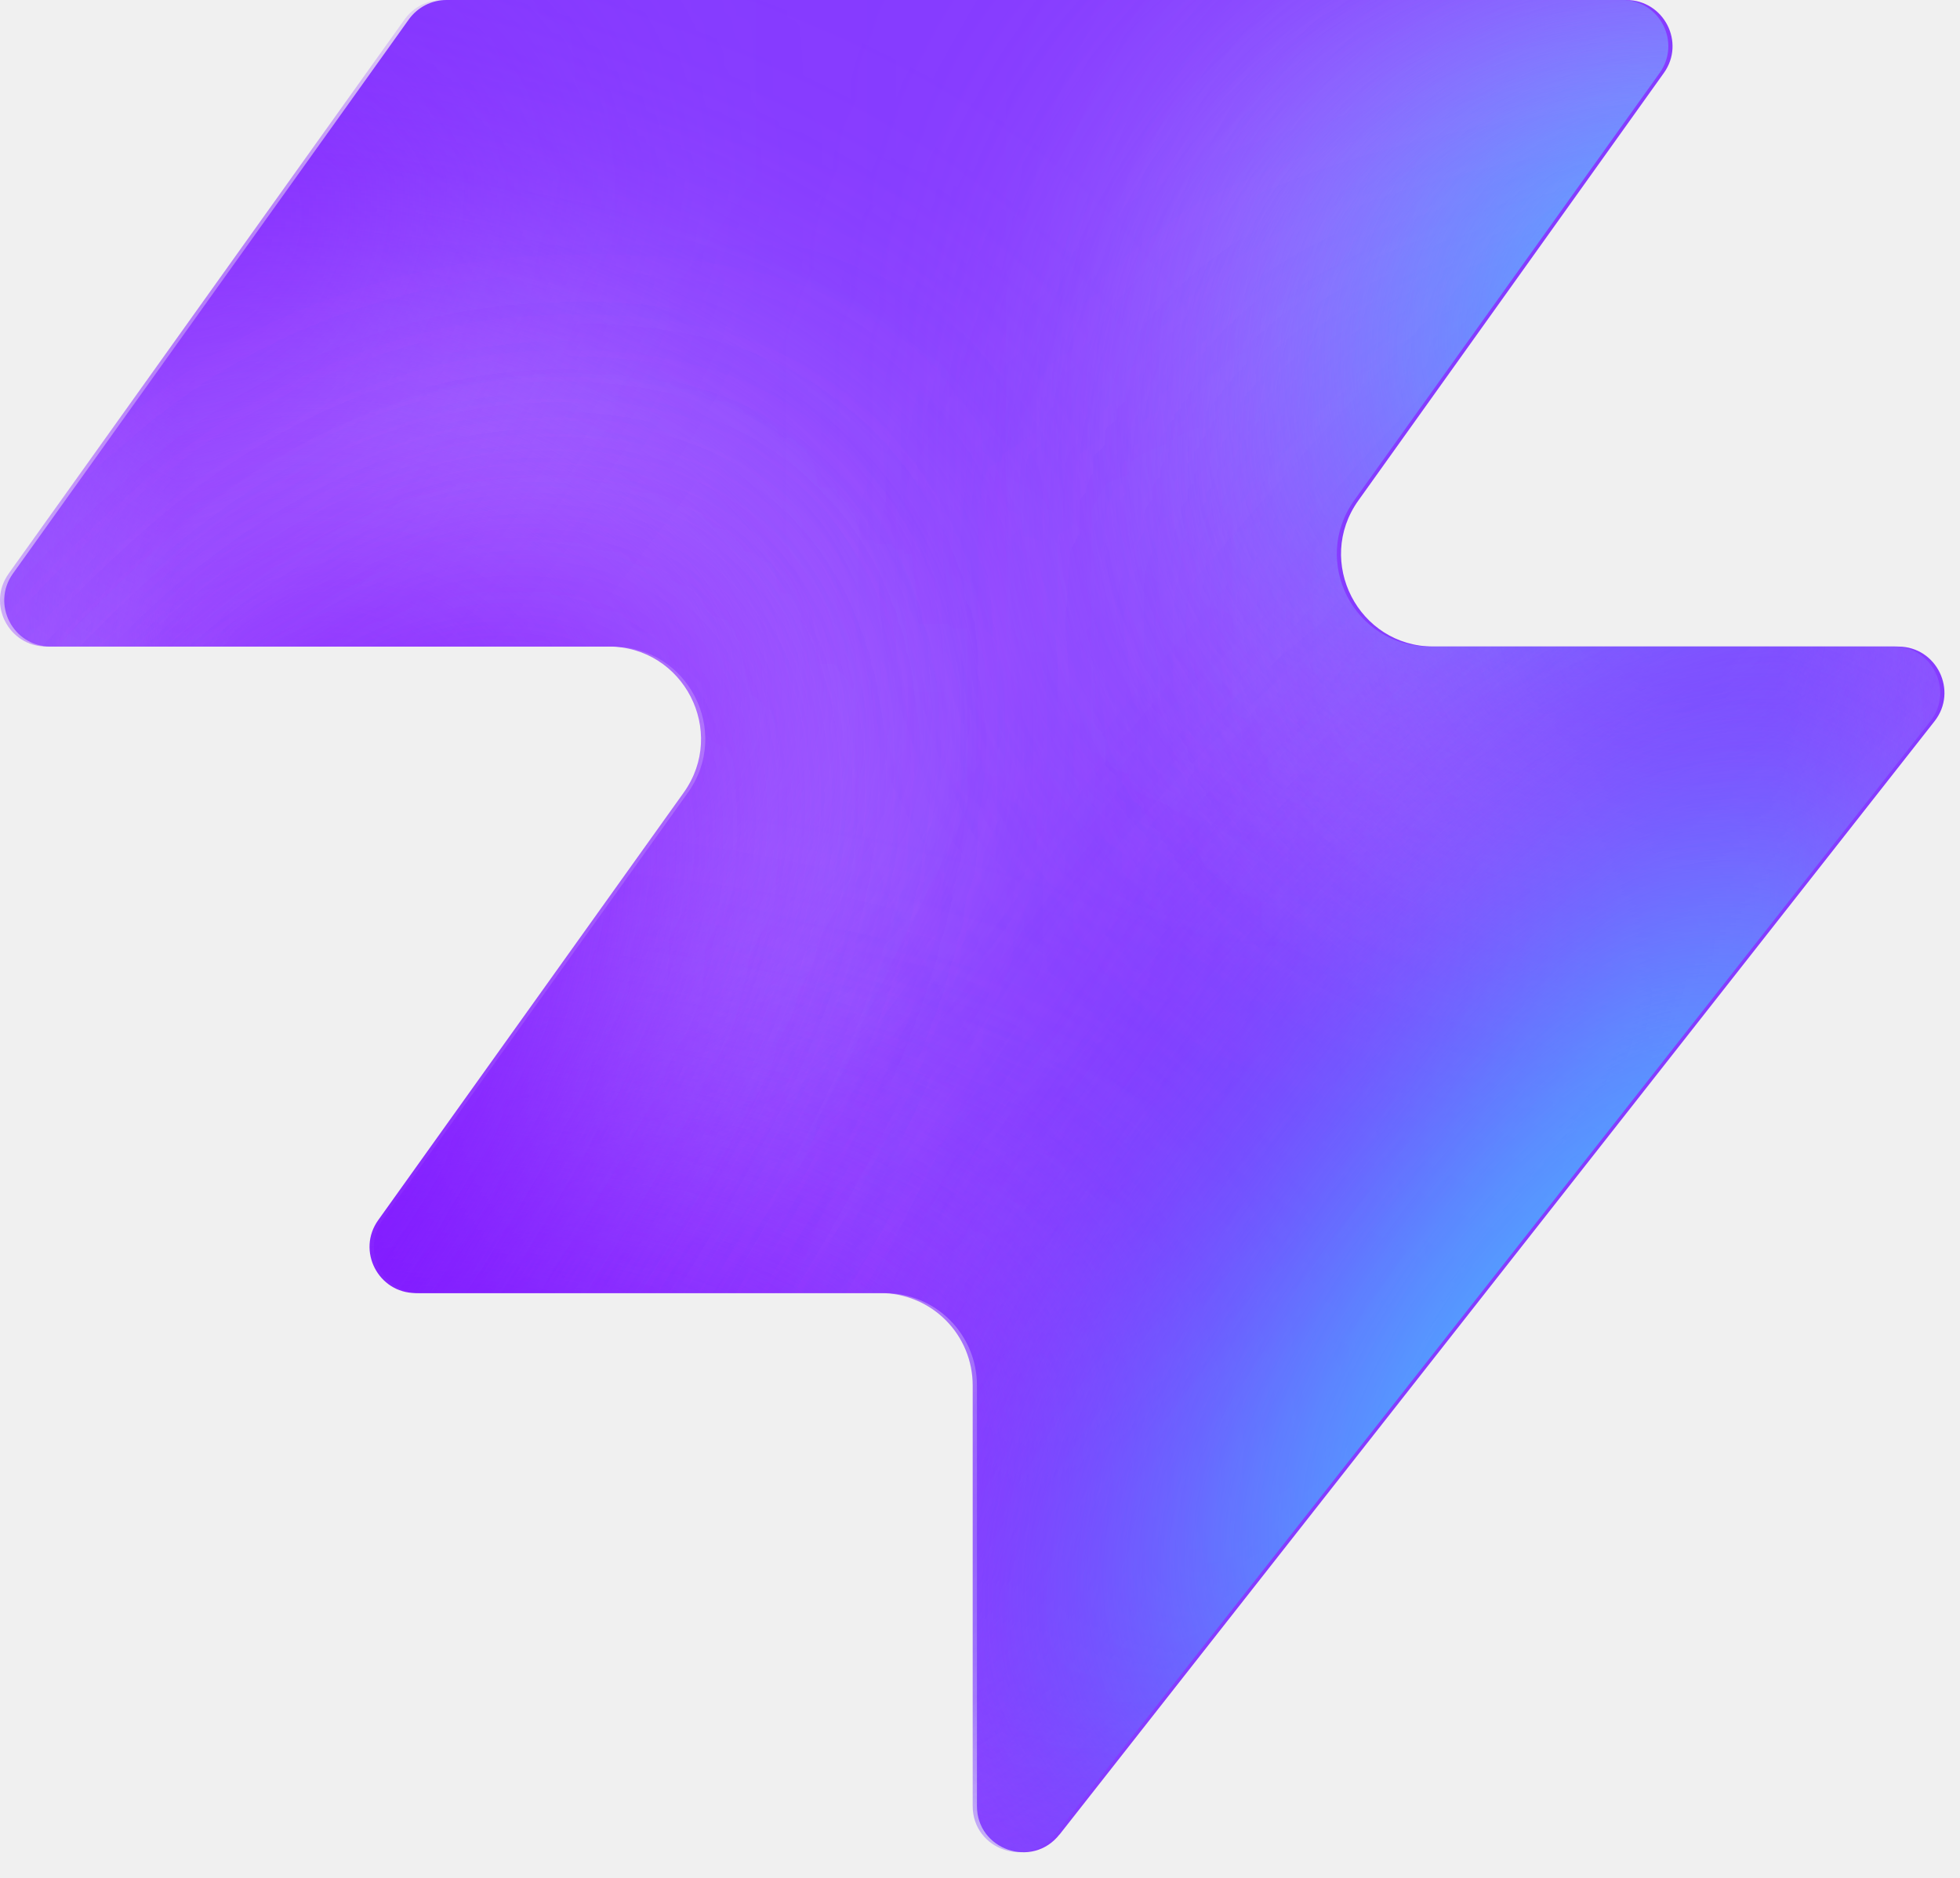
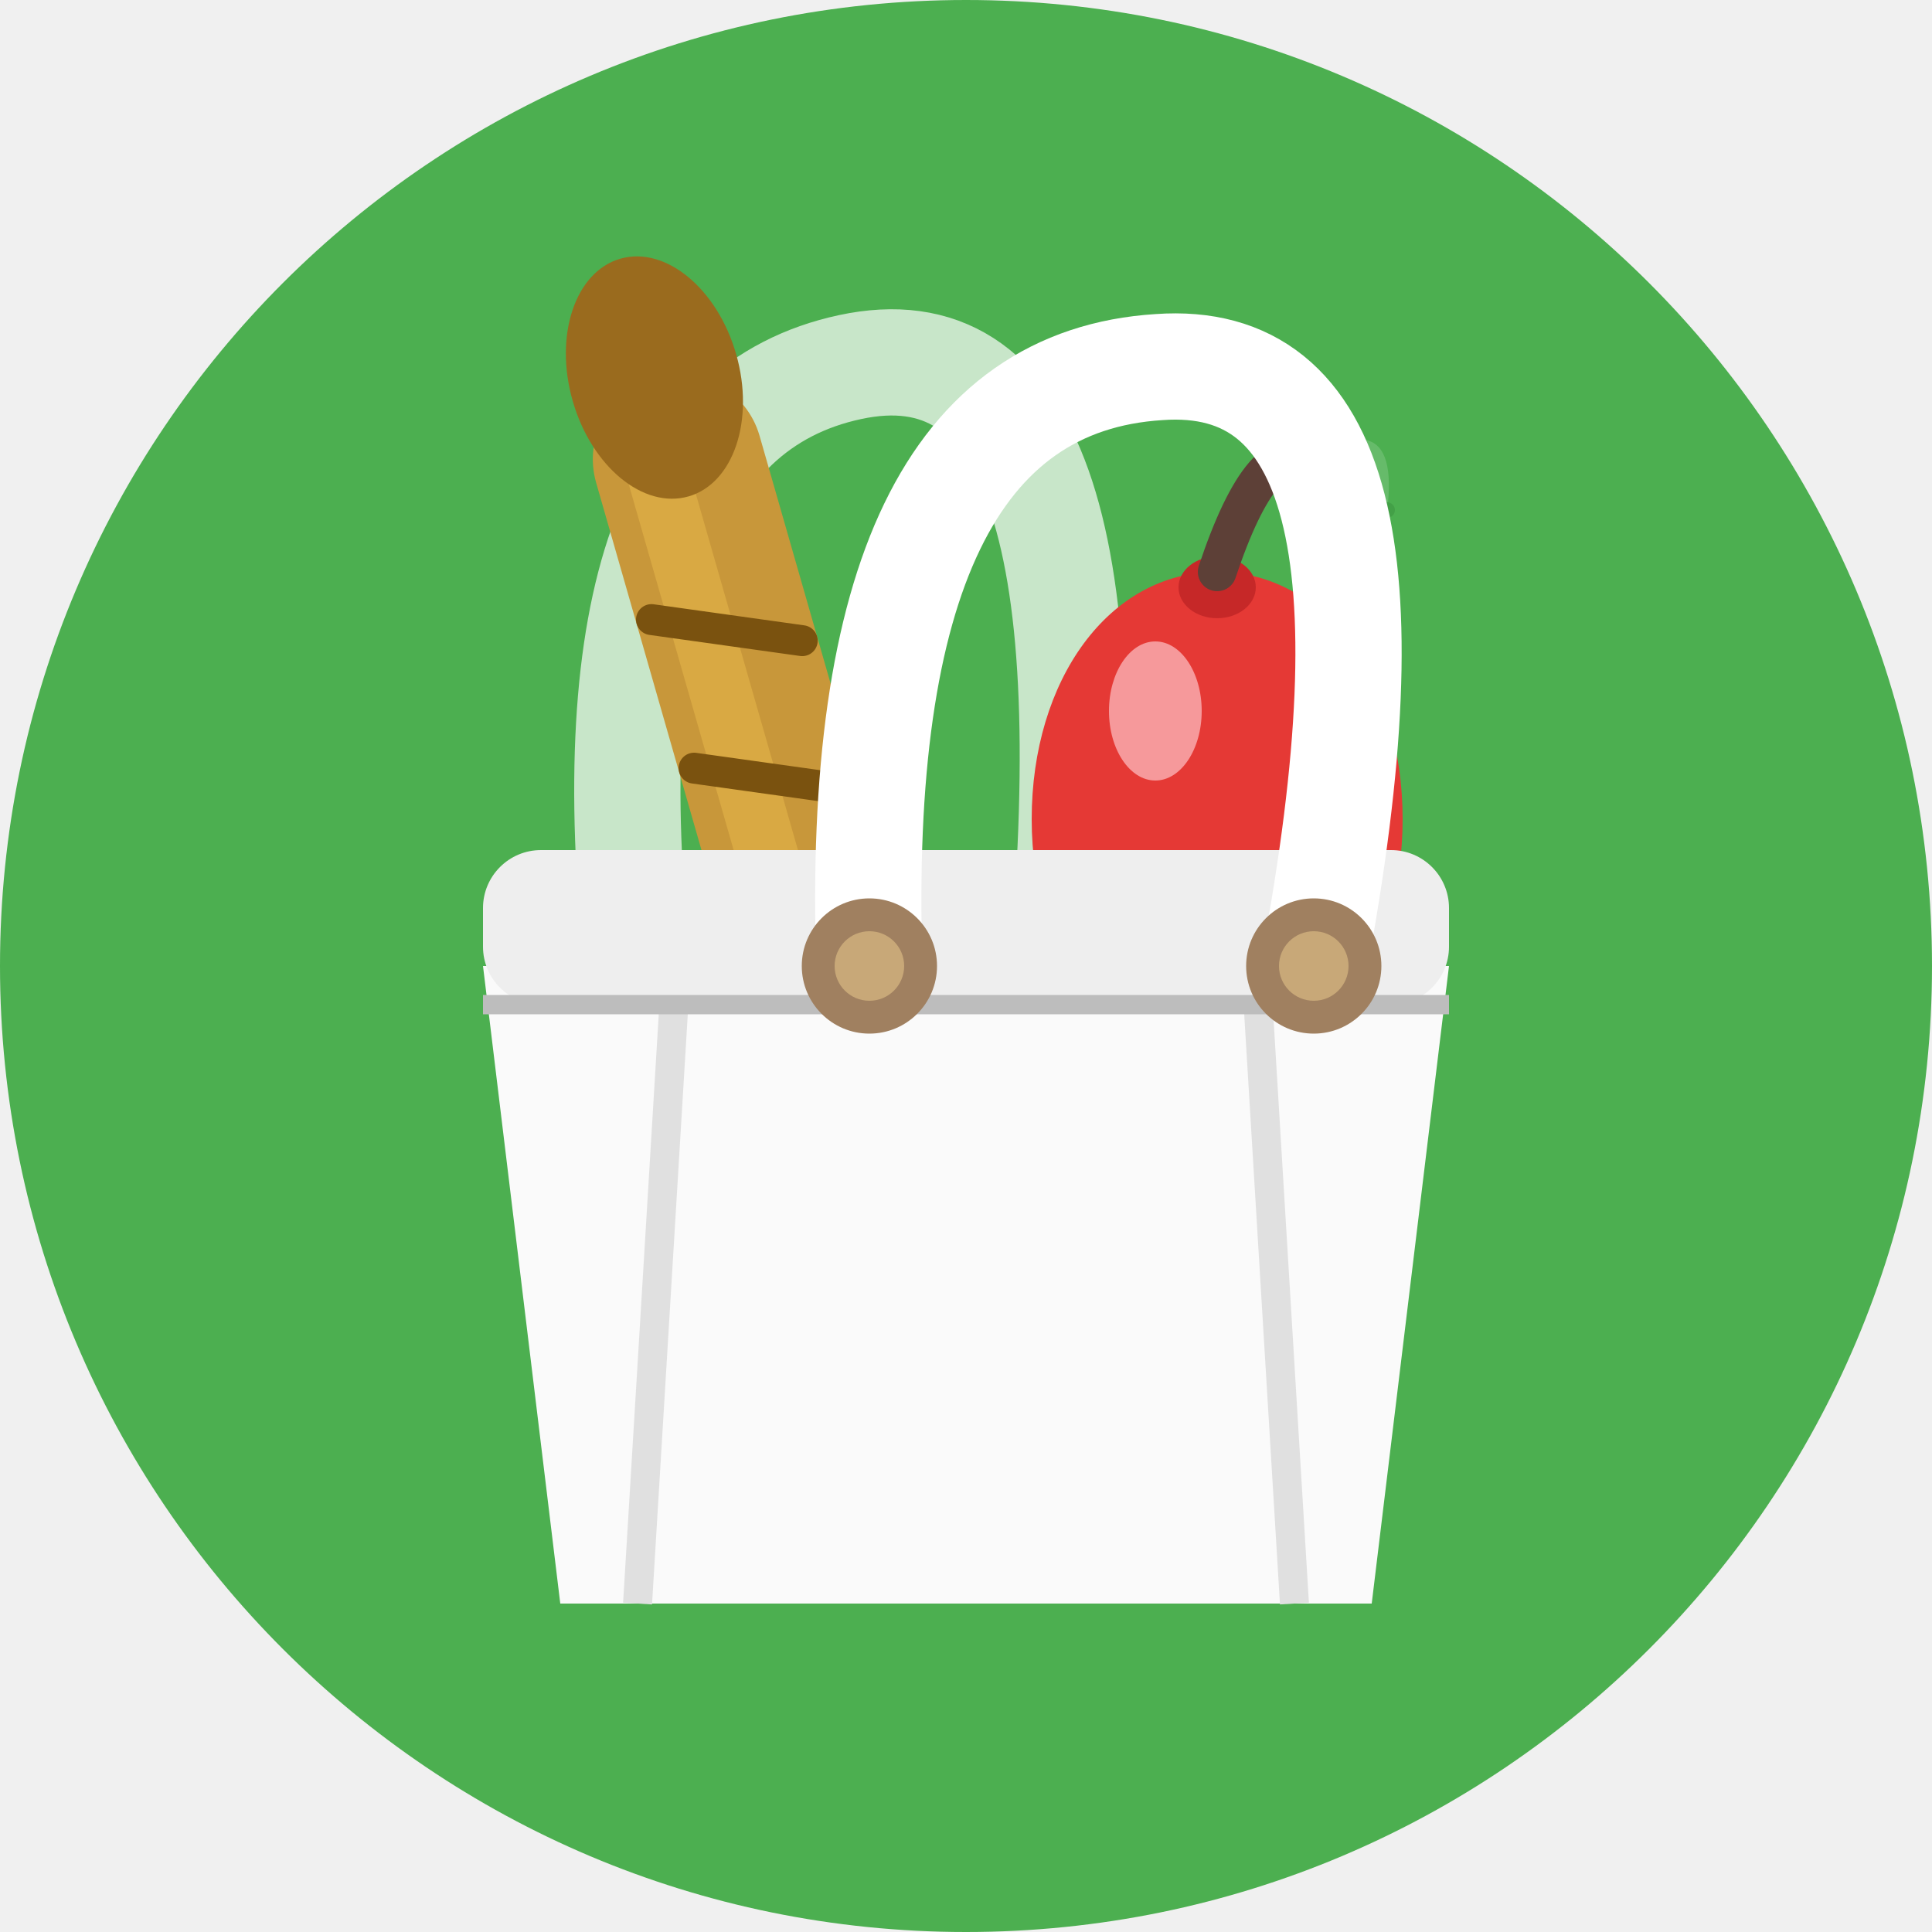
- <svg xmlns="http://www.w3.org/2000/svg" width="48" height="46" fill="none" viewBox="0 0 48 46">
-   <path fill="#863bff" d="M25.946 44.938c-.664.845-2.021.375-2.021-.698V33.937a2.26 2.26 0 0 0-2.262-2.262H10.287c-.92 0-1.456-1.04-.92-1.788l7.48-10.471c1.07-1.497 0-3.578-1.842-3.578H1.237c-.92 0-1.456-1.04-.92-1.788L10.013.474c.214-.297.556-.474.92-.474h28.894c.92 0 1.456 1.04.92 1.788l-7.48 10.471c-1.07 1.498 0 3.579 1.842 3.579h11.377c.943 0 1.473 1.088.89 1.83L25.947 44.94z" style="fill:#863bff;fill:color(display-p3 .525 .23 1);fill-opacity:1" />
-   <mask id="a" width="48" height="46" x="0" y="0" maskUnits="userSpaceOnUse" style="mask-type:alpha">
-     <path fill="#000" d="M25.842 44.938c-.664.844-2.021.375-2.021-.698V33.937a2.26 2.26 0 0 0-2.262-2.262H10.183c-.92 0-1.456-1.04-.92-1.788l7.48-10.471c1.07-1.498 0-3.579-1.842-3.579H1.133c-.92 0-1.456-1.04-.92-1.787L9.91.473c.214-.297.556-.474.92-.474h28.894c.92 0 1.456 1.04.92 1.788l-7.48 10.471c-1.07 1.498 0 3.578 1.842 3.578h11.377c.943 0 1.473 1.088.89 1.832L25.843 44.94z" style="fill:#000;fill-opacity:1" />
-   </mask>
-   <g mask="url(#a)">
-     <g filter="url(#b)">
-       <ellipse cx="5.508" cy="14.704" fill="#ede6ff" rx="5.508" ry="14.704" style="fill:#ede6ff;fill:color(display-p3 .927 .903 1);fill-opacity:1" transform="matrix(.00324 1 1 -.00324 -4.47 31.516)" />
-     </g>
-     <g filter="url(#c)">
-       <ellipse cx="10.399" cy="29.851" fill="#ede6ff" rx="10.399" ry="29.851" style="fill:#ede6ff;fill:color(display-p3 .927 .903 1);fill-opacity:1" transform="matrix(.00324 1 1 -.00324 -39.328 7.883)" />
-     </g>
-     <g filter="url(#d)">
-       <ellipse cx="5.508" cy="30.487" fill="#7e14ff" rx="5.508" ry="30.487" style="fill:#7e14ff;fill:color(display-p3 .492 .077 1);fill-opacity:1" transform="rotate(89.814 -25.913 -14.639)scale(1 -1)" />
-     </g>
-     <g filter="url(#e)">
-       <ellipse cx="5.508" cy="30.599" fill="#7e14ff" rx="5.508" ry="30.599" style="fill:#7e14ff;fill:color(display-p3 .492 .077 1);fill-opacity:1" transform="rotate(89.814 -32.644 -3.334)scale(1 -1)" />
-     </g>
-     <g filter="url(#f)">
-       <ellipse cx="5.508" cy="30.599" fill="#7e14ff" rx="5.508" ry="30.599" style="fill:#7e14ff;fill:color(display-p3 .492 .077 1);fill-opacity:1" transform="matrix(.00324 1 1 -.00324 -34.34 30.47)" />
-     </g>
-     <g filter="url(#g)">
-       <ellipse cx="14.072" cy="22.078" fill="#ede6ff" rx="14.072" ry="22.078" style="fill:#ede6ff;fill:color(display-p3 .927 .903 1);fill-opacity:1" transform="rotate(93.35 24.506 48.493)scale(-1 1)" />
-     </g>
-     <g filter="url(#h)">
-       <ellipse cx="3.47" cy="21.501" fill="#7e14ff" rx="3.47" ry="21.501" style="fill:#7e14ff;fill:color(display-p3 .492 .077 1);fill-opacity:1" transform="rotate(89.009 28.708 47.59)scale(-1 1)" />
-     </g>
-     <g filter="url(#i)">
-       <ellipse cx="3.47" cy="21.501" fill="#7e14ff" rx="3.47" ry="21.501" style="fill:#7e14ff;fill:color(display-p3 .492 .077 1);fill-opacity:1" transform="rotate(89.009 28.708 47.59)scale(-1 1)" />
-     </g>
-     <g filter="url(#j)">
-       <ellipse cx=".387" cy="8.972" fill="#7e14ff" rx="4.407" ry="29.108" style="fill:#7e14ff;fill:color(display-p3 .492 .077 1);fill-opacity:1" transform="rotate(39.51 .387 8.972)" />
-     </g>
-     <g filter="url(#k)">
-       <ellipse cx="47.523" cy="-6.092" fill="#7e14ff" rx="4.407" ry="29.108" style="fill:#7e14ff;fill:color(display-p3 .492 .077 1);fill-opacity:1" transform="rotate(37.892 47.523 -6.092)" />
-     </g>
-     <g filter="url(#l)">
-       <ellipse cx="41.412" cy="6.333" fill="#47bfff" rx="5.971" ry="9.665" style="fill:#47bfff;fill:color(display-p3 .28 .748 1);fill-opacity:1" transform="rotate(37.892 41.412 6.333)" />
-     </g>
-     <g filter="url(#m)">
-       <ellipse cx="-1.879" cy="38.332" fill="#7e14ff" rx="4.407" ry="29.108" style="fill:#7e14ff;fill:color(display-p3 .492 .077 1);fill-opacity:1" transform="rotate(37.892 -1.88 38.332)" />
-     </g>
-     <g filter="url(#n)">
-       <ellipse cx="-1.879" cy="38.332" fill="#7e14ff" rx="4.407" ry="29.108" style="fill:#7e14ff;fill:color(display-p3 .492 .077 1);fill-opacity:1" transform="rotate(37.892 -1.88 38.332)" />
-     </g>
-     <g filter="url(#o)">
-       <ellipse cx="35.651" cy="29.907" fill="#7e14ff" rx="4.407" ry="29.108" style="fill:#7e14ff;fill:color(display-p3 .492 .077 1);fill-opacity:1" transform="rotate(37.892 35.651 29.907)" />
-     </g>
-     <g filter="url(#p)">
-       <ellipse cx="38.418" cy="32.4" fill="#47bfff" rx="5.971" ry="15.297" style="fill:#47bfff;fill:color(display-p3 .28 .748 1);fill-opacity:1" transform="rotate(37.892 38.418 32.4)" />
+ <svg xmlns="http://www.w3.org/2000/svg" viewBox="0 0 100 100">
+   <circle cx="50" cy="50" r="50" fill="#4caf50" />
+   <path d="M33,50 Q30,22 44,19 Q58,16 55,50" fill="none" stroke="#C8E6C9" stroke-width="5.5" stroke-linecap="round" />
+   <g transform="rotate(-16, 43, 55)">
+     <g transform="translate(44,44) scale(0.8) translate(-44,-44)">
+       <rect x="38.5" y="12" width="11" height="64" rx="5.5" fill="#C8973A" />
+       <rect x="40.5" y="16" width="4" height="56" rx="2" fill="#E8B84A" opacity="0.55" />
+       <ellipse cx="44" cy="12" rx="5.5" ry="8" fill="#9A6B1E" />
+       <ellipse cx="44" cy="76" rx="5.5" ry="4.5" fill="#9A6B1E" />
+       <line x1="39.5" y1="27" x2="48.5" y2="31" stroke="#7A520F" stroke-width="2" stroke-linecap="round" />
+       <line x1="39.5" y1="37" x2="48.5" y2="41" stroke="#7A520F" stroke-width="2" stroke-linecap="round" />
+       <line x1="39.5" y1="47" x2="48.5" y2="51" stroke="#7A520F" stroke-width="2" stroke-linecap="round" />
    </g>
  </g>
-   <defs>
-     <filter id="b" width="60.045" height="41.654" x="-19.77" y="16.149" color-interpolation-filters="sRGB" filterUnits="userSpaceOnUse">
-       <feFlood flood-opacity="0" result="BackgroundImageFix" />
-       <feBlend in="SourceGraphic" in2="BackgroundImageFix" result="shape" />
-       <feGaussianBlur result="effect1_foregroundBlur_2002_17158" stdDeviation="7.659" />
-     </filter>
-     <filter id="c" width="90.34" height="51.437" x="-54.613" y="-7.533" color-interpolation-filters="sRGB" filterUnits="userSpaceOnUse">
-       <feFlood flood-opacity="0" result="BackgroundImageFix" />
-       <feBlend in="SourceGraphic" in2="BackgroundImageFix" result="shape" />
-       <feGaussianBlur result="effect1_foregroundBlur_2002_17158" stdDeviation="7.659" />
-     </filter>
-     <filter id="d" width="79.355" height="29.4" x="-49.64" y="2.03" color-interpolation-filters="sRGB" filterUnits="userSpaceOnUse">
-       <feFlood flood-opacity="0" result="BackgroundImageFix" />
-       <feBlend in="SourceGraphic" in2="BackgroundImageFix" result="shape" />
-       <feGaussianBlur result="effect1_foregroundBlur_2002_17158" stdDeviation="4.596" />
-     </filter>
-     <filter id="e" width="79.579" height="29.4" x="-45.045" y="20.029" color-interpolation-filters="sRGB" filterUnits="userSpaceOnUse">
-       <feFlood flood-opacity="0" result="BackgroundImageFix" />
-       <feBlend in="SourceGraphic" in2="BackgroundImageFix" result="shape" />
-       <feGaussianBlur result="effect1_foregroundBlur_2002_17158" stdDeviation="4.596" />
-     </filter>
-     <filter id="f" width="79.579" height="29.4" x="-43.513" y="21.178" color-interpolation-filters="sRGB" filterUnits="userSpaceOnUse">
-       <feFlood flood-opacity="0" result="BackgroundImageFix" />
-       <feBlend in="SourceGraphic" in2="BackgroundImageFix" result="shape" />
-       <feGaussianBlur result="effect1_foregroundBlur_2002_17158" stdDeviation="4.596" />
-     </filter>
-     <filter id="g" width="74.749" height="58.852" x="15.756" y="-17.901" color-interpolation-filters="sRGB" filterUnits="userSpaceOnUse">
-       <feFlood flood-opacity="0" result="BackgroundImageFix" />
-       <feBlend in="SourceGraphic" in2="BackgroundImageFix" result="shape" />
-       <feGaussianBlur result="effect1_foregroundBlur_2002_17158" stdDeviation="7.659" />
-     </filter>
-     <filter id="h" width="61.377" height="25.362" x="23.548" y="2.284" color-interpolation-filters="sRGB" filterUnits="userSpaceOnUse">
-       <feFlood flood-opacity="0" result="BackgroundImageFix" />
-       <feBlend in="SourceGraphic" in2="BackgroundImageFix" result="shape" />
-       <feGaussianBlur result="effect1_foregroundBlur_2002_17158" stdDeviation="4.596" />
-     </filter>
-     <filter id="i" width="61.377" height="25.362" x="23.548" y="2.284" color-interpolation-filters="sRGB" filterUnits="userSpaceOnUse">
-       <feFlood flood-opacity="0" result="BackgroundImageFix" />
-       <feBlend in="SourceGraphic" in2="BackgroundImageFix" result="shape" />
-       <feGaussianBlur result="effect1_foregroundBlur_2002_17158" stdDeviation="4.596" />
-     </filter>
-     <filter id="j" width="56.045" height="63.649" x="-27.636" y="-22.853" color-interpolation-filters="sRGB" filterUnits="userSpaceOnUse">
-       <feFlood flood-opacity="0" result="BackgroundImageFix" />
-       <feBlend in="SourceGraphic" in2="BackgroundImageFix" result="shape" />
-       <feGaussianBlur result="effect1_foregroundBlur_2002_17158" stdDeviation="4.596" />
-     </filter>
-     <filter id="k" width="54.814" height="64.646" x="20.116" y="-38.415" color-interpolation-filters="sRGB" filterUnits="userSpaceOnUse">
-       <feFlood flood-opacity="0" result="BackgroundImageFix" />
-       <feBlend in="SourceGraphic" in2="BackgroundImageFix" result="shape" />
-       <feGaussianBlur result="effect1_foregroundBlur_2002_17158" stdDeviation="4.596" />
-     </filter>
-     <filter id="l" width="33.541" height="35.313" x="24.641" y="-11.323" color-interpolation-filters="sRGB" filterUnits="userSpaceOnUse">
-       <feFlood flood-opacity="0" result="BackgroundImageFix" />
-       <feBlend in="SourceGraphic" in2="BackgroundImageFix" result="shape" />
-       <feGaussianBlur result="effect1_foregroundBlur_2002_17158" stdDeviation="4.596" />
-     </filter>
-     <filter id="m" width="54.814" height="64.646" x="-29.286" y="6.009" color-interpolation-filters="sRGB" filterUnits="userSpaceOnUse">
-       <feFlood flood-opacity="0" result="BackgroundImageFix" />
-       <feBlend in="SourceGraphic" in2="BackgroundImageFix" result="shape" />
-       <feGaussianBlur result="effect1_foregroundBlur_2002_17158" stdDeviation="4.596" />
-     </filter>
-     <filter id="n" width="54.814" height="64.646" x="-29.286" y="6.009" color-interpolation-filters="sRGB" filterUnits="userSpaceOnUse">
-       <feFlood flood-opacity="0" result="BackgroundImageFix" />
-       <feBlend in="SourceGraphic" in2="BackgroundImageFix" result="shape" />
-       <feGaussianBlur result="effect1_foregroundBlur_2002_17158" stdDeviation="4.596" />
-     </filter>
-     <filter id="o" width="54.814" height="64.646" x="8.244" y="-2.416" color-interpolation-filters="sRGB" filterUnits="userSpaceOnUse">
-       <feFlood flood-opacity="0" result="BackgroundImageFix" />
-       <feBlend in="SourceGraphic" in2="BackgroundImageFix" result="shape" />
-       <feGaussianBlur result="effect1_foregroundBlur_2002_17158" stdDeviation="4.596" />
-     </filter>
-     <filter id="p" width="39.409" height="43.623" x="18.713" y="10.588" color-interpolation-filters="sRGB" filterUnits="userSpaceOnUse">
-       <feFlood flood-opacity="0" result="BackgroundImageFix" />
-       <feBlend in="SourceGraphic" in2="BackgroundImageFix" result="shape" />
-       <feGaussianBlur result="effect1_foregroundBlur_2002_17158" stdDeviation="4.596" />
-     </filter>
-   </defs>
+   <g transform="translate(63,40)">
+     <g transform="scale(0.8)">
+       <path d="M0,-13 C7,-13 12,-6 12,3 C12,12 7,16 0,16 C-7,16 -12,12 -12,3 C-12,-6 -7,-13 0,-13 Z" fill="#E53935" />
+       <ellipse cx="0" cy="-12" rx="2.5" ry="2" fill="#C62828" />
+       <ellipse cx="-4" cy="-4" rx="3" ry="4.5" fill="#FFCDD2" opacity="0.65" />
+       <path d="M0,-13 Q3,-22 6,-20" fill="none" stroke="#5D4037" stroke-width="2.5" stroke-linecap="round" />
+       <path d="M4,-19 Q12,-25 11,-17 Q7,-14 4,-19 Z" fill="#66BB6A" />
+       <line x1="4" y1="-19" x2="11" y2="-17" stroke="#43A047" stroke-width="1" stroke-linecap="round" />
+     </g>
+   </g>
+   <path d="M25,50 L75,50 L71,83 L29,83 Z" fill="#FAFAFA" />
+   <line x1="35" y1="50" x2="33" y2="83" stroke="#E0E0E0" stroke-width="1.5" />
+   <line x1="65" y1="50" x2="67" y2="83" stroke="#E0E0E0" stroke-width="1.5" />
+   <rect x="25" y="44" width="50" height="8" rx="3" fill="#EEEEEE" />
+   <line x1="25" y1="52" x2="75" y2="52" stroke="#BDBDBD" stroke-width="1" />
+   <path d="M45,50 Q44,20 60,19 Q74,18 68,50" fill="none" stroke="white" stroke-width="5.5" stroke-linecap="round" />
+   <circle cx="45" cy="50" r="3.5" fill="#A08060" />
+   <circle cx="45" cy="50" r="1.8" fill="#C8A878" />
+   <circle cx="68" cy="50" r="3.5" fill="#A08060" />
+   <circle cx="68" cy="50" r="1.8" fill="#C8A878" />
</svg>
